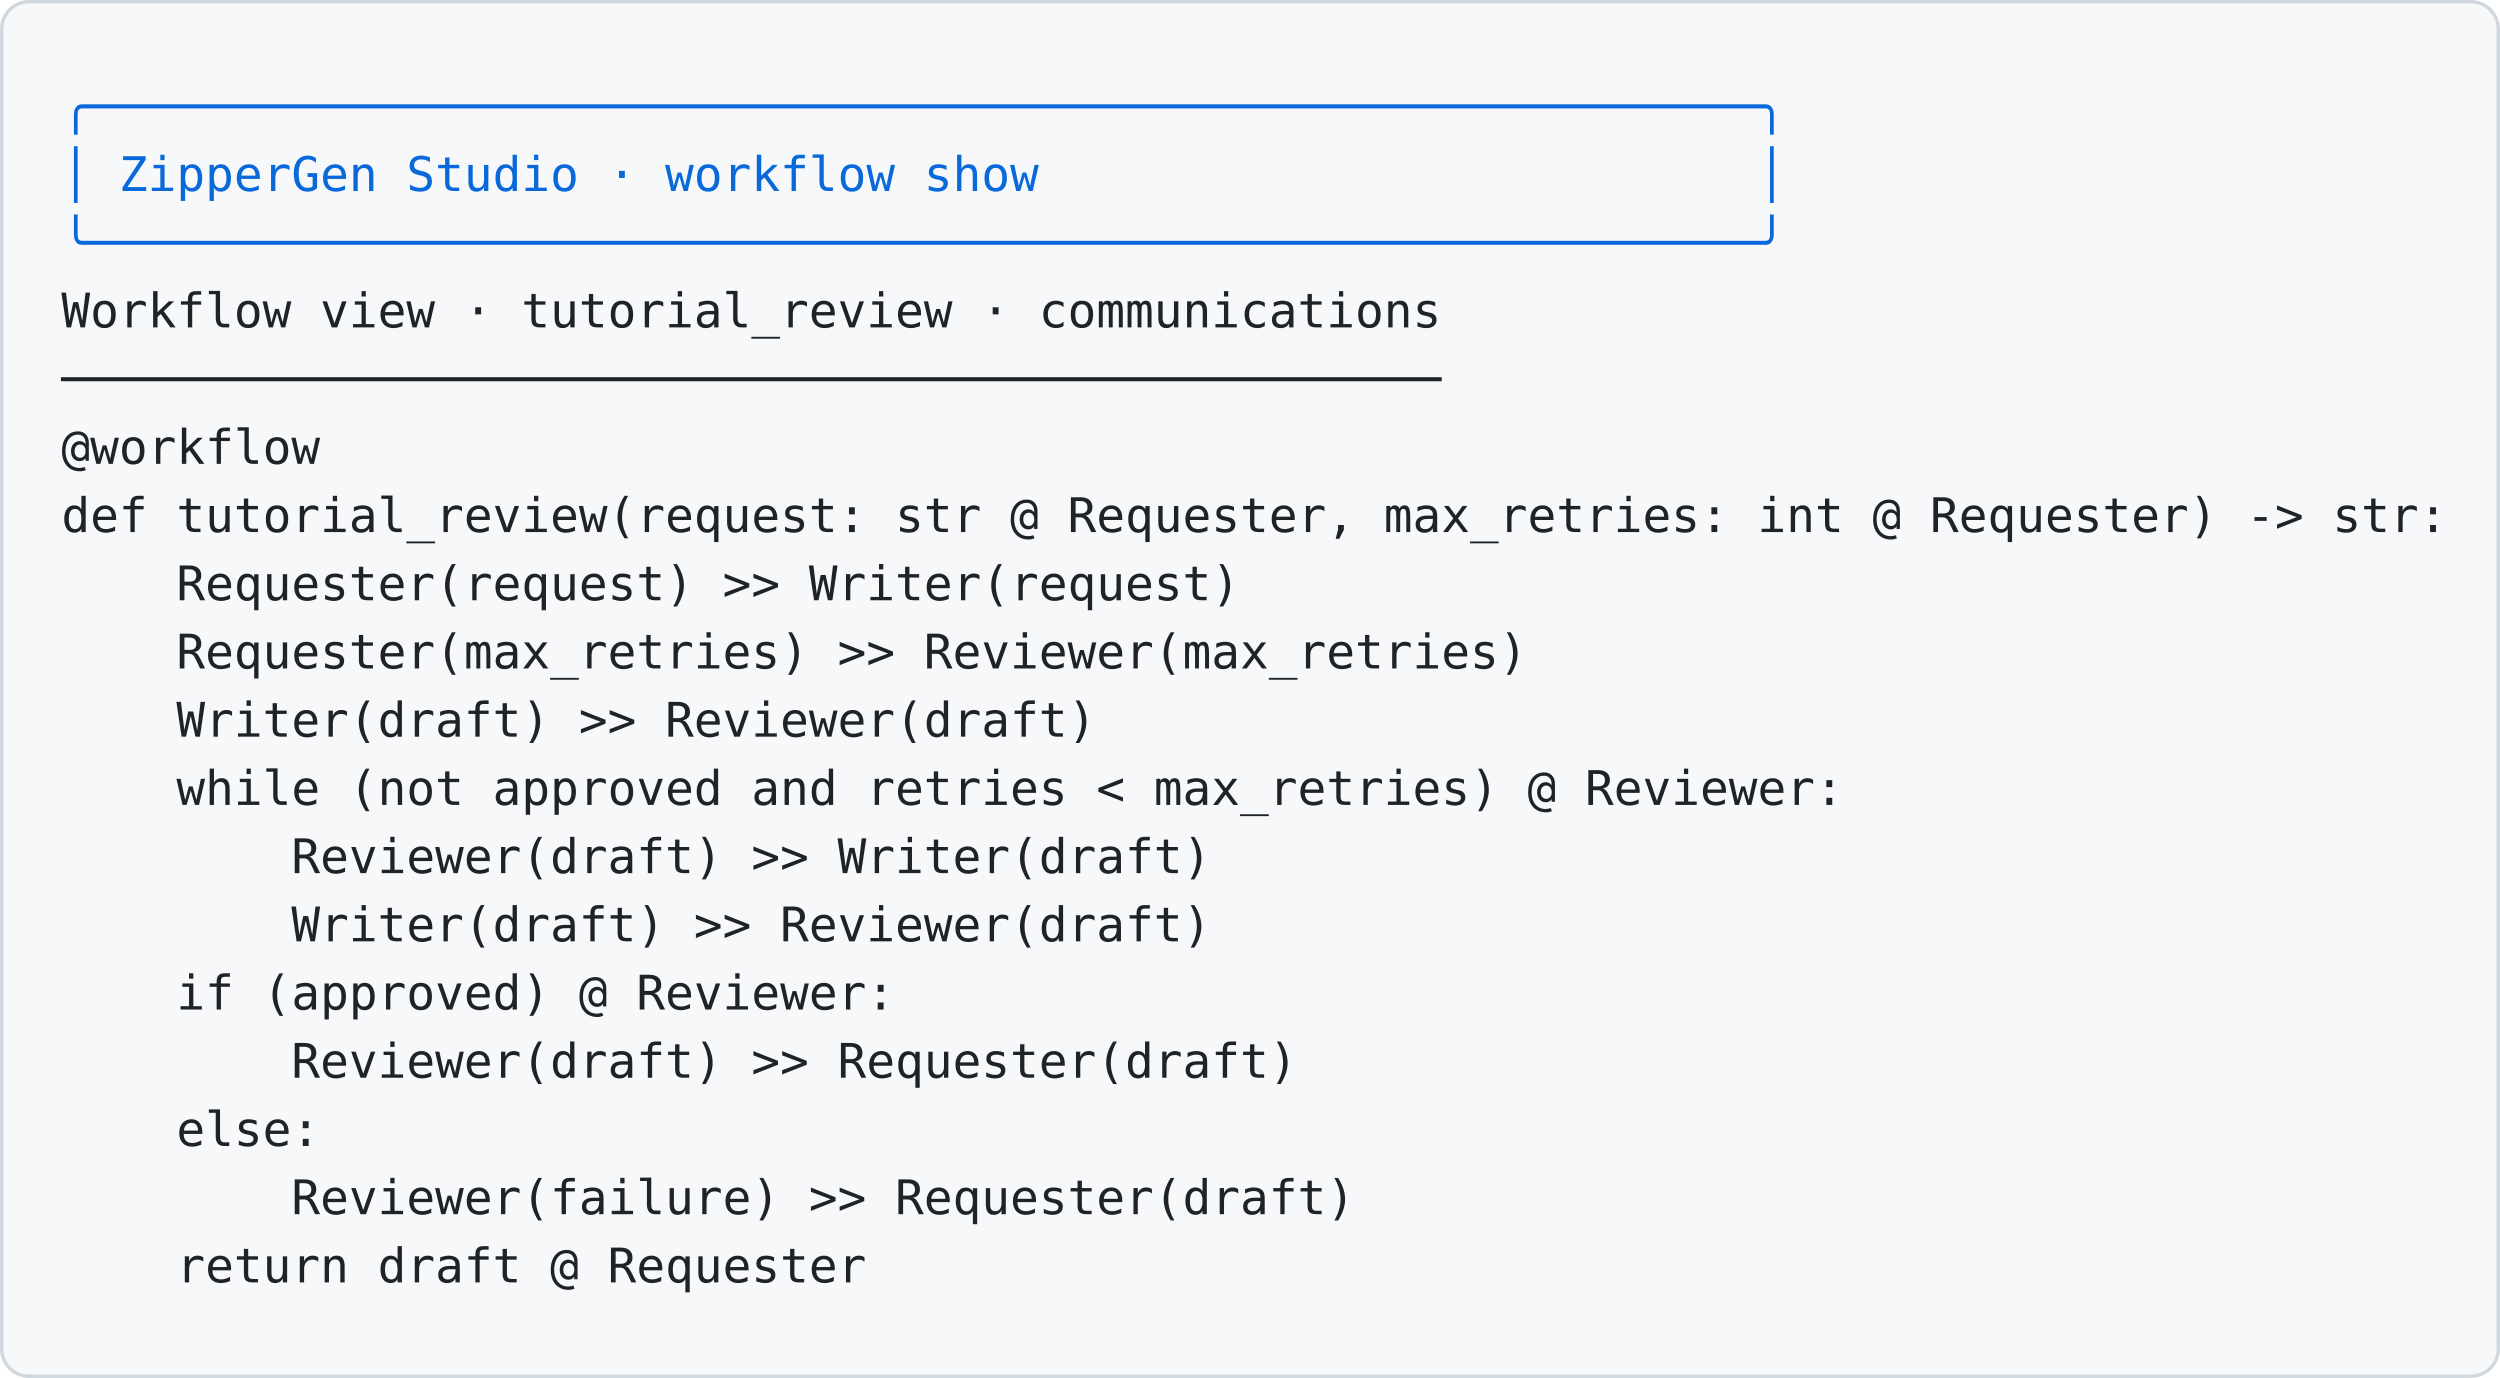
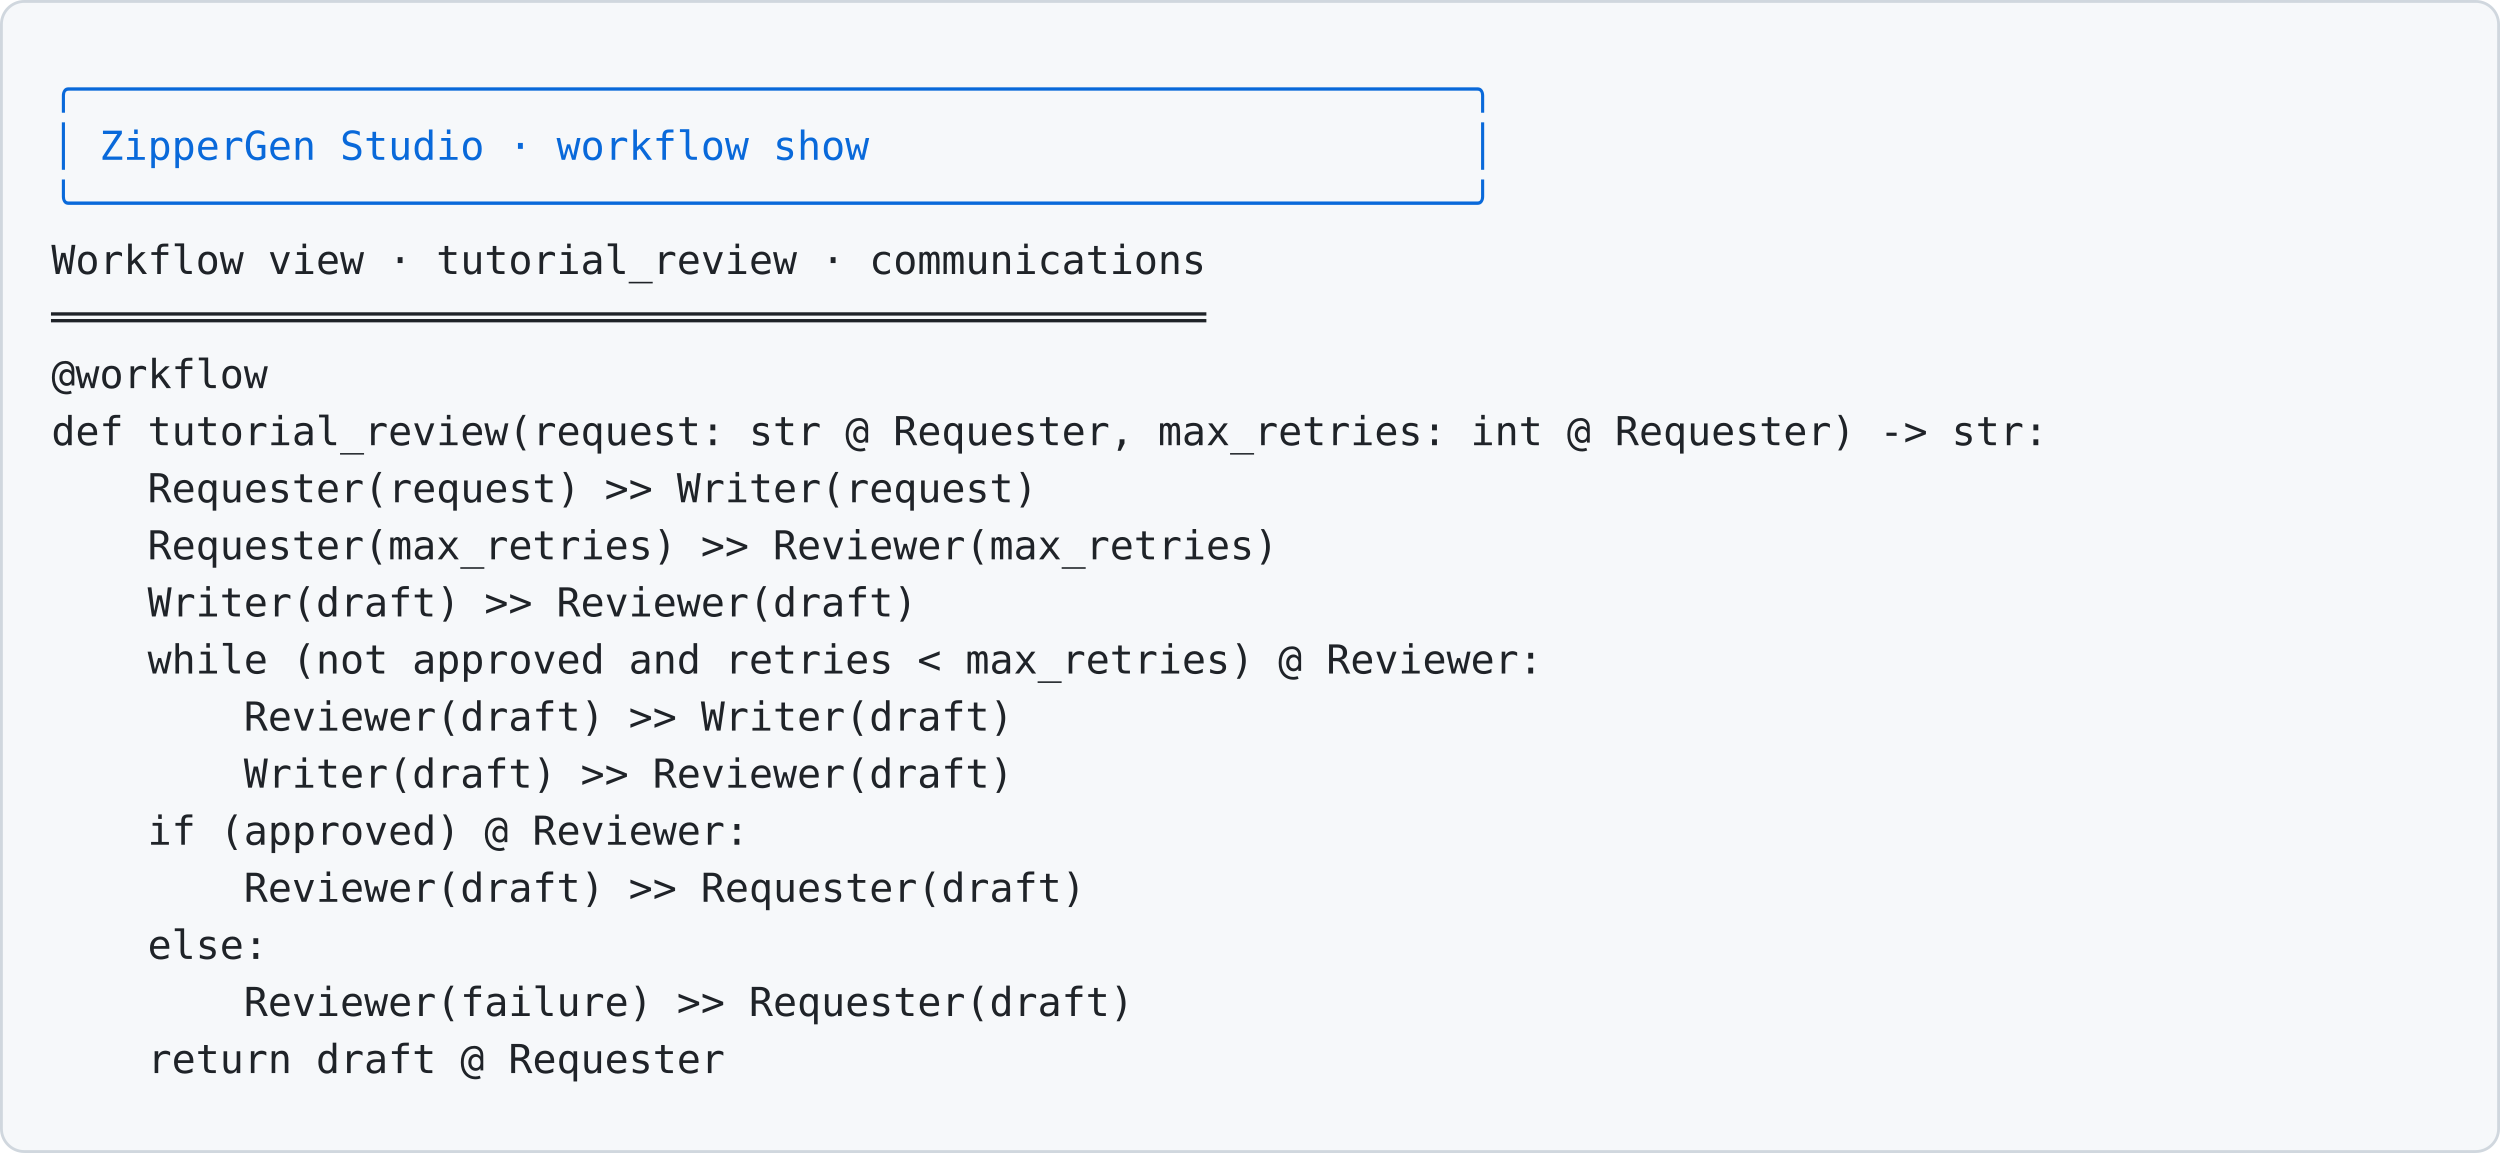
- <svg xmlns="http://www.w3.org/2000/svg" role="img" aria-labelledby="title description" viewBox="0 0 733 404">
+ <svg xmlns="http://www.w3.org/2000/svg" role="img" aria-labelledby="title description" width="876" height="404" viewBox="0 0 876 404" preserveAspectRatio="xMinYMin meet">
  <style>
    .background { fill: #f6f8fa; stroke: #d0d7de; }
    text { fill: #1f2328; font: 14px ui-monospace, SFMono-Regular, Menlo, Consolas, monospace; }
    .banner { fill: #0969da; }
    .success { fill: #1a7f37; }
    .warning { fill: #9a6700; }
    .error { fill: #cf222e; }
    .pointer { fill: #8250df; font-weight: 700; }
    .comment { fill: #57606a; }
    @media (prefers-color-scheme: dark) {
      .background { fill: #0d1117; stroke: #30363d; }
      text { fill: #e6edf3; }
      .banner { fill: #58a6ff; }
      .success { fill: #3fb950; }
      .warning { fill: #d29922; }
      .error { fill: #f85149; }
      .pointer { fill: #d2a8ff; }
      .comment { fill: #8b949e; }
    }
  </style>
-   <rect class="background" x="0.5" y="0.5" width="732" height="403" rx="8" />
+   <rect class="background" x="0.5" y="0.5" width="875" height="403" rx="8" />
  <text class="banner" x="18" y="36" xml:space="preserve">╭──────────────────────────────────────────────────────────╮</text>
  <text class="banner" x="18" y="56" xml:space="preserve">│ ZipperGen Studio · workflow show                         │</text>
  <text class="banner" x="18" y="76" xml:space="preserve">╰──────────────────────────────────────────────────────────╯</text>
  <text class="text" x="18" y="96" xml:space="preserve">Workflow view · tutorial_review · communications</text>
-   <text class="text" x="18" y="116" xml:space="preserve">────────────────────────────────────────────────</text>
+   <text class="text" x="18" y="116" xml:space="preserve">════════════════════════════════════════════════</text>
  <text class="text" x="18" y="136" xml:space="preserve">@workflow</text>
  <text class="text" x="18" y="156" xml:space="preserve">def tutorial_review(request: str @ Requester, max_retries: int @ Requester) -&gt; str:</text>
  <text class="text" x="18" y="176" xml:space="preserve">    Requester(request) &gt;&gt; Writer(request)</text>
  <text class="text" x="18" y="196" xml:space="preserve">    Requester(max_retries) &gt;&gt; Reviewer(max_retries)</text>
  <text class="text" x="18" y="216" xml:space="preserve">    Writer(draft) &gt;&gt; Reviewer(draft)</text>
  <text class="text" x="18" y="236" xml:space="preserve">    while (not approved and retries &lt; max_retries) @ Reviewer:</text>
  <text class="text" x="18" y="256" xml:space="preserve">        Reviewer(draft) &gt;&gt; Writer(draft)</text>
  <text class="text" x="18" y="276" xml:space="preserve">        Writer(draft) &gt;&gt; Reviewer(draft)</text>
  <text class="text" x="18" y="296" xml:space="preserve">    if (approved) @ Reviewer:</text>
  <text class="text" x="18" y="316" xml:space="preserve">        Reviewer(draft) &gt;&gt; Requester(draft)</text>
  <text class="text" x="18" y="336" xml:space="preserve">    else:</text>
  <text class="text" x="18" y="356" xml:space="preserve">        Reviewer(failure) &gt;&gt; Requester(draft)</text>
  <text class="text" x="18" y="376" xml:space="preserve">    return draft @ Requester</text>
</svg>
